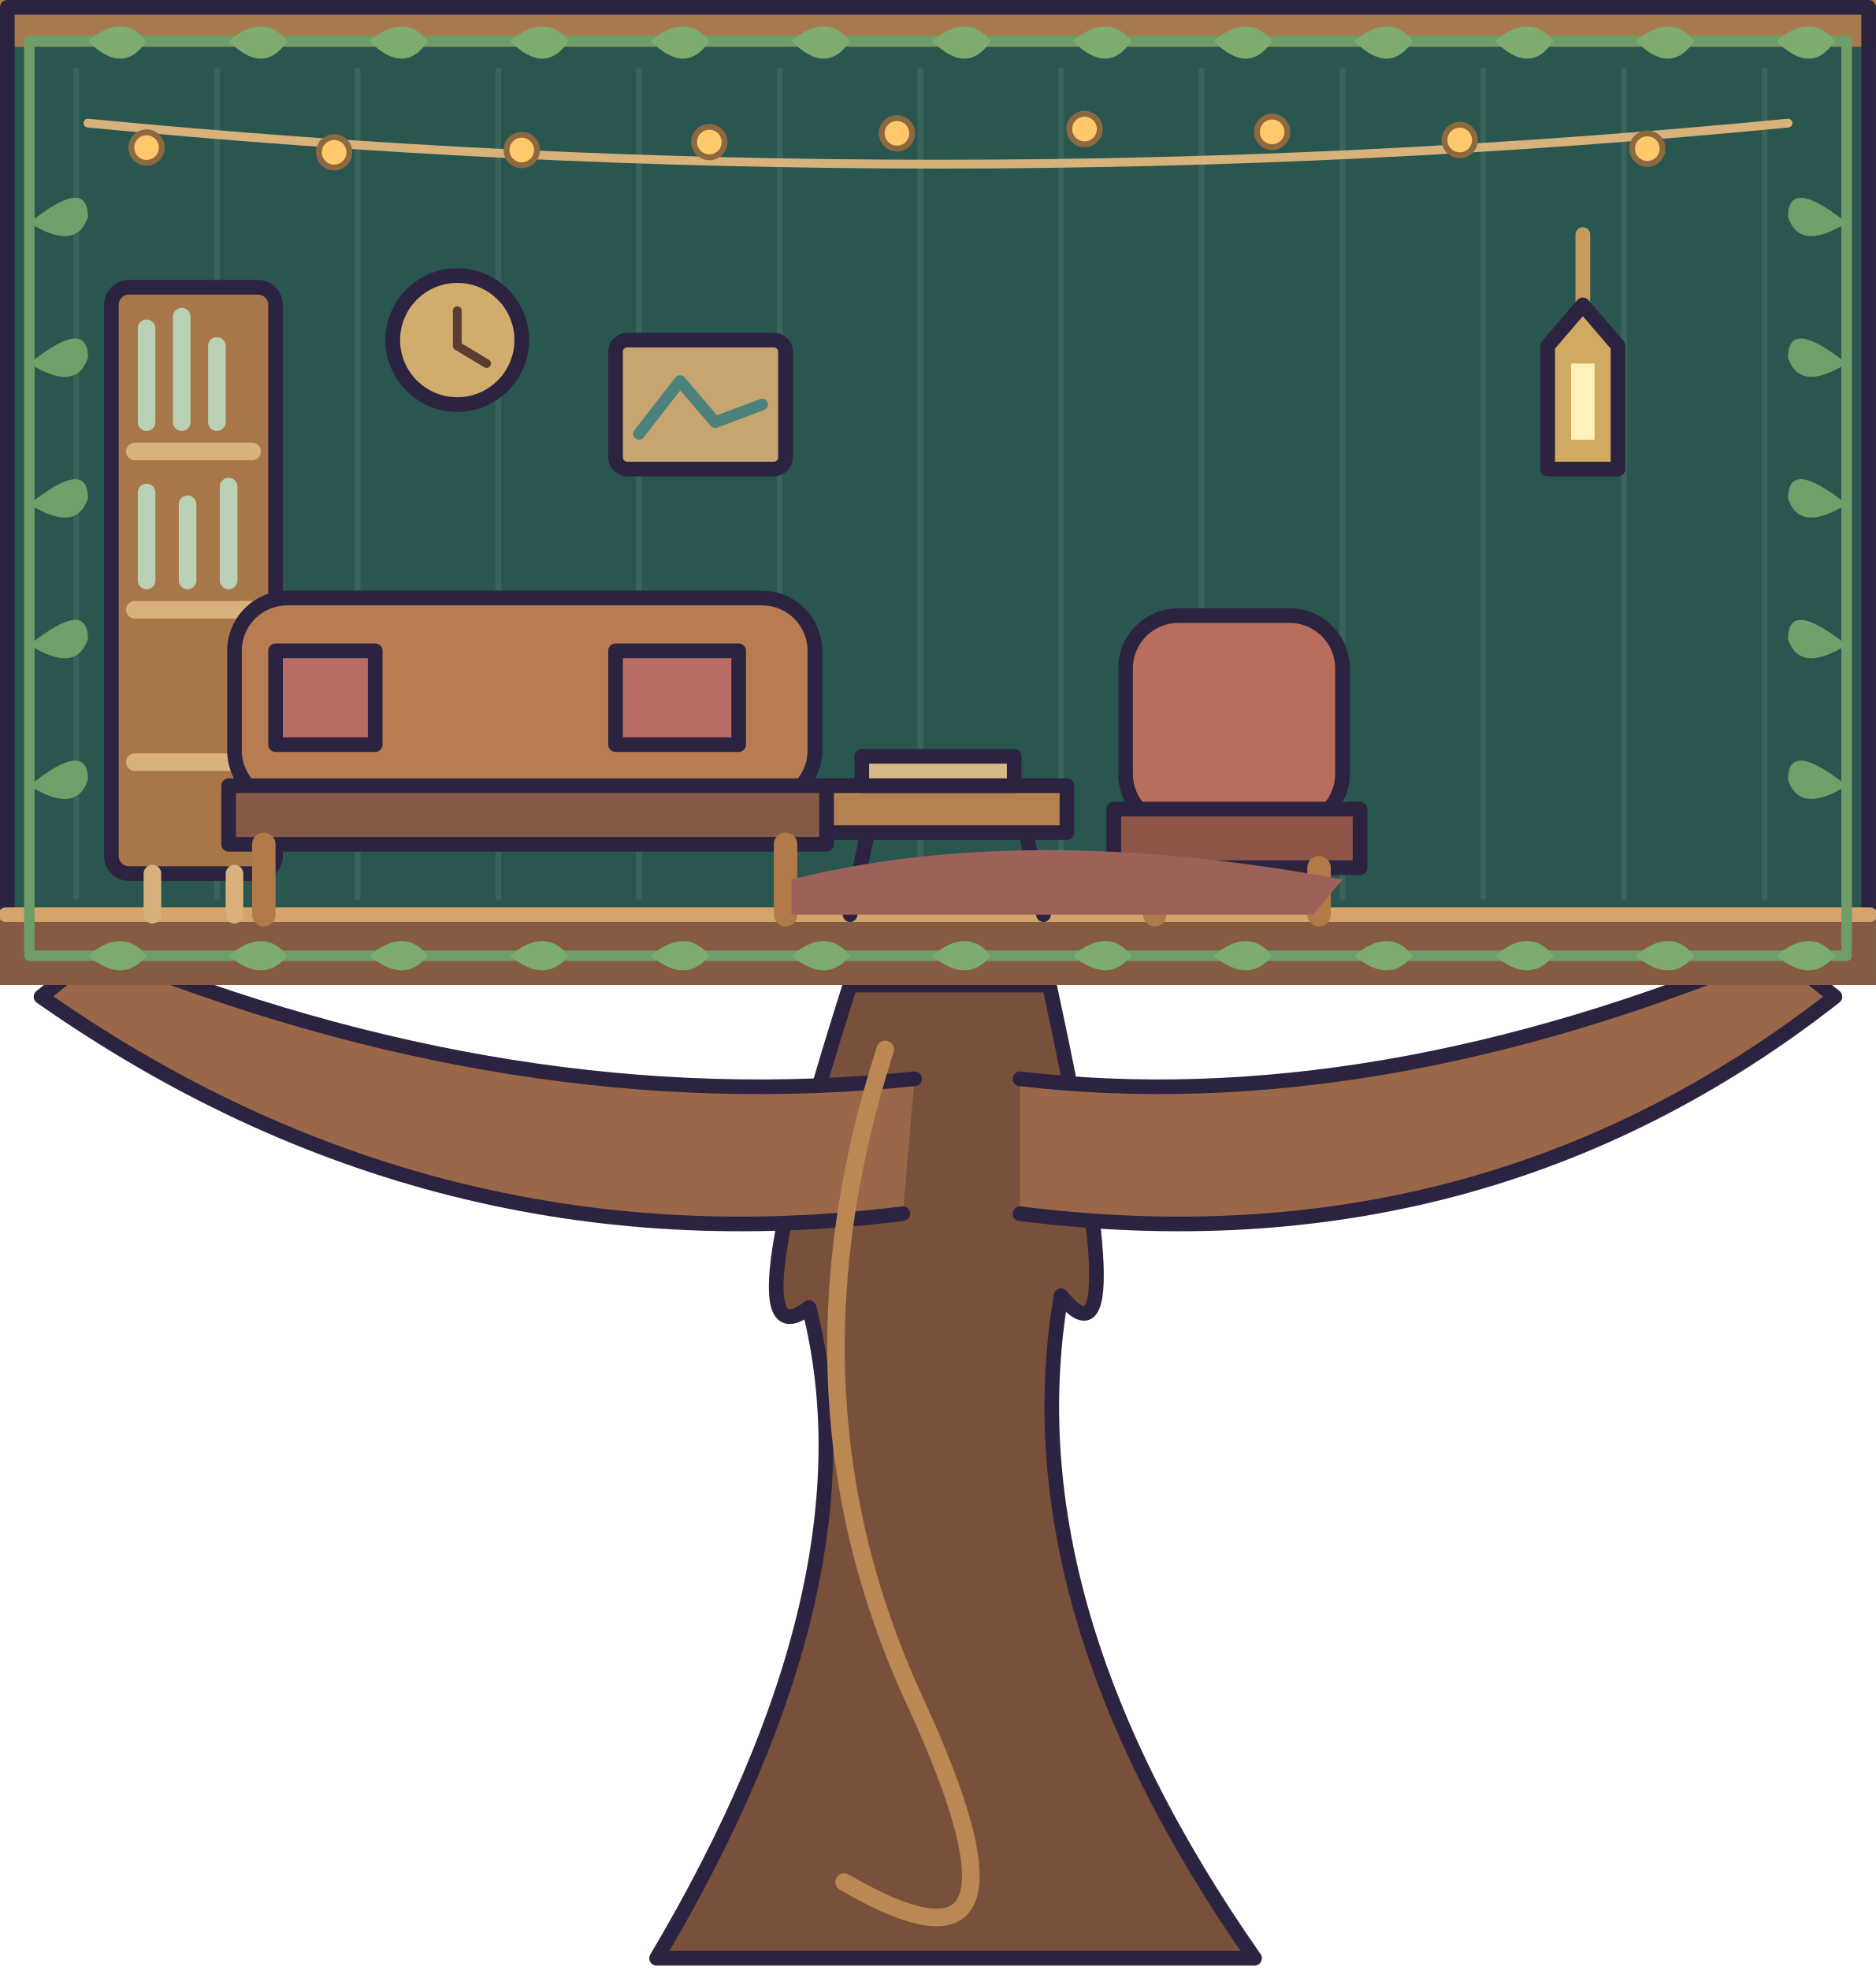
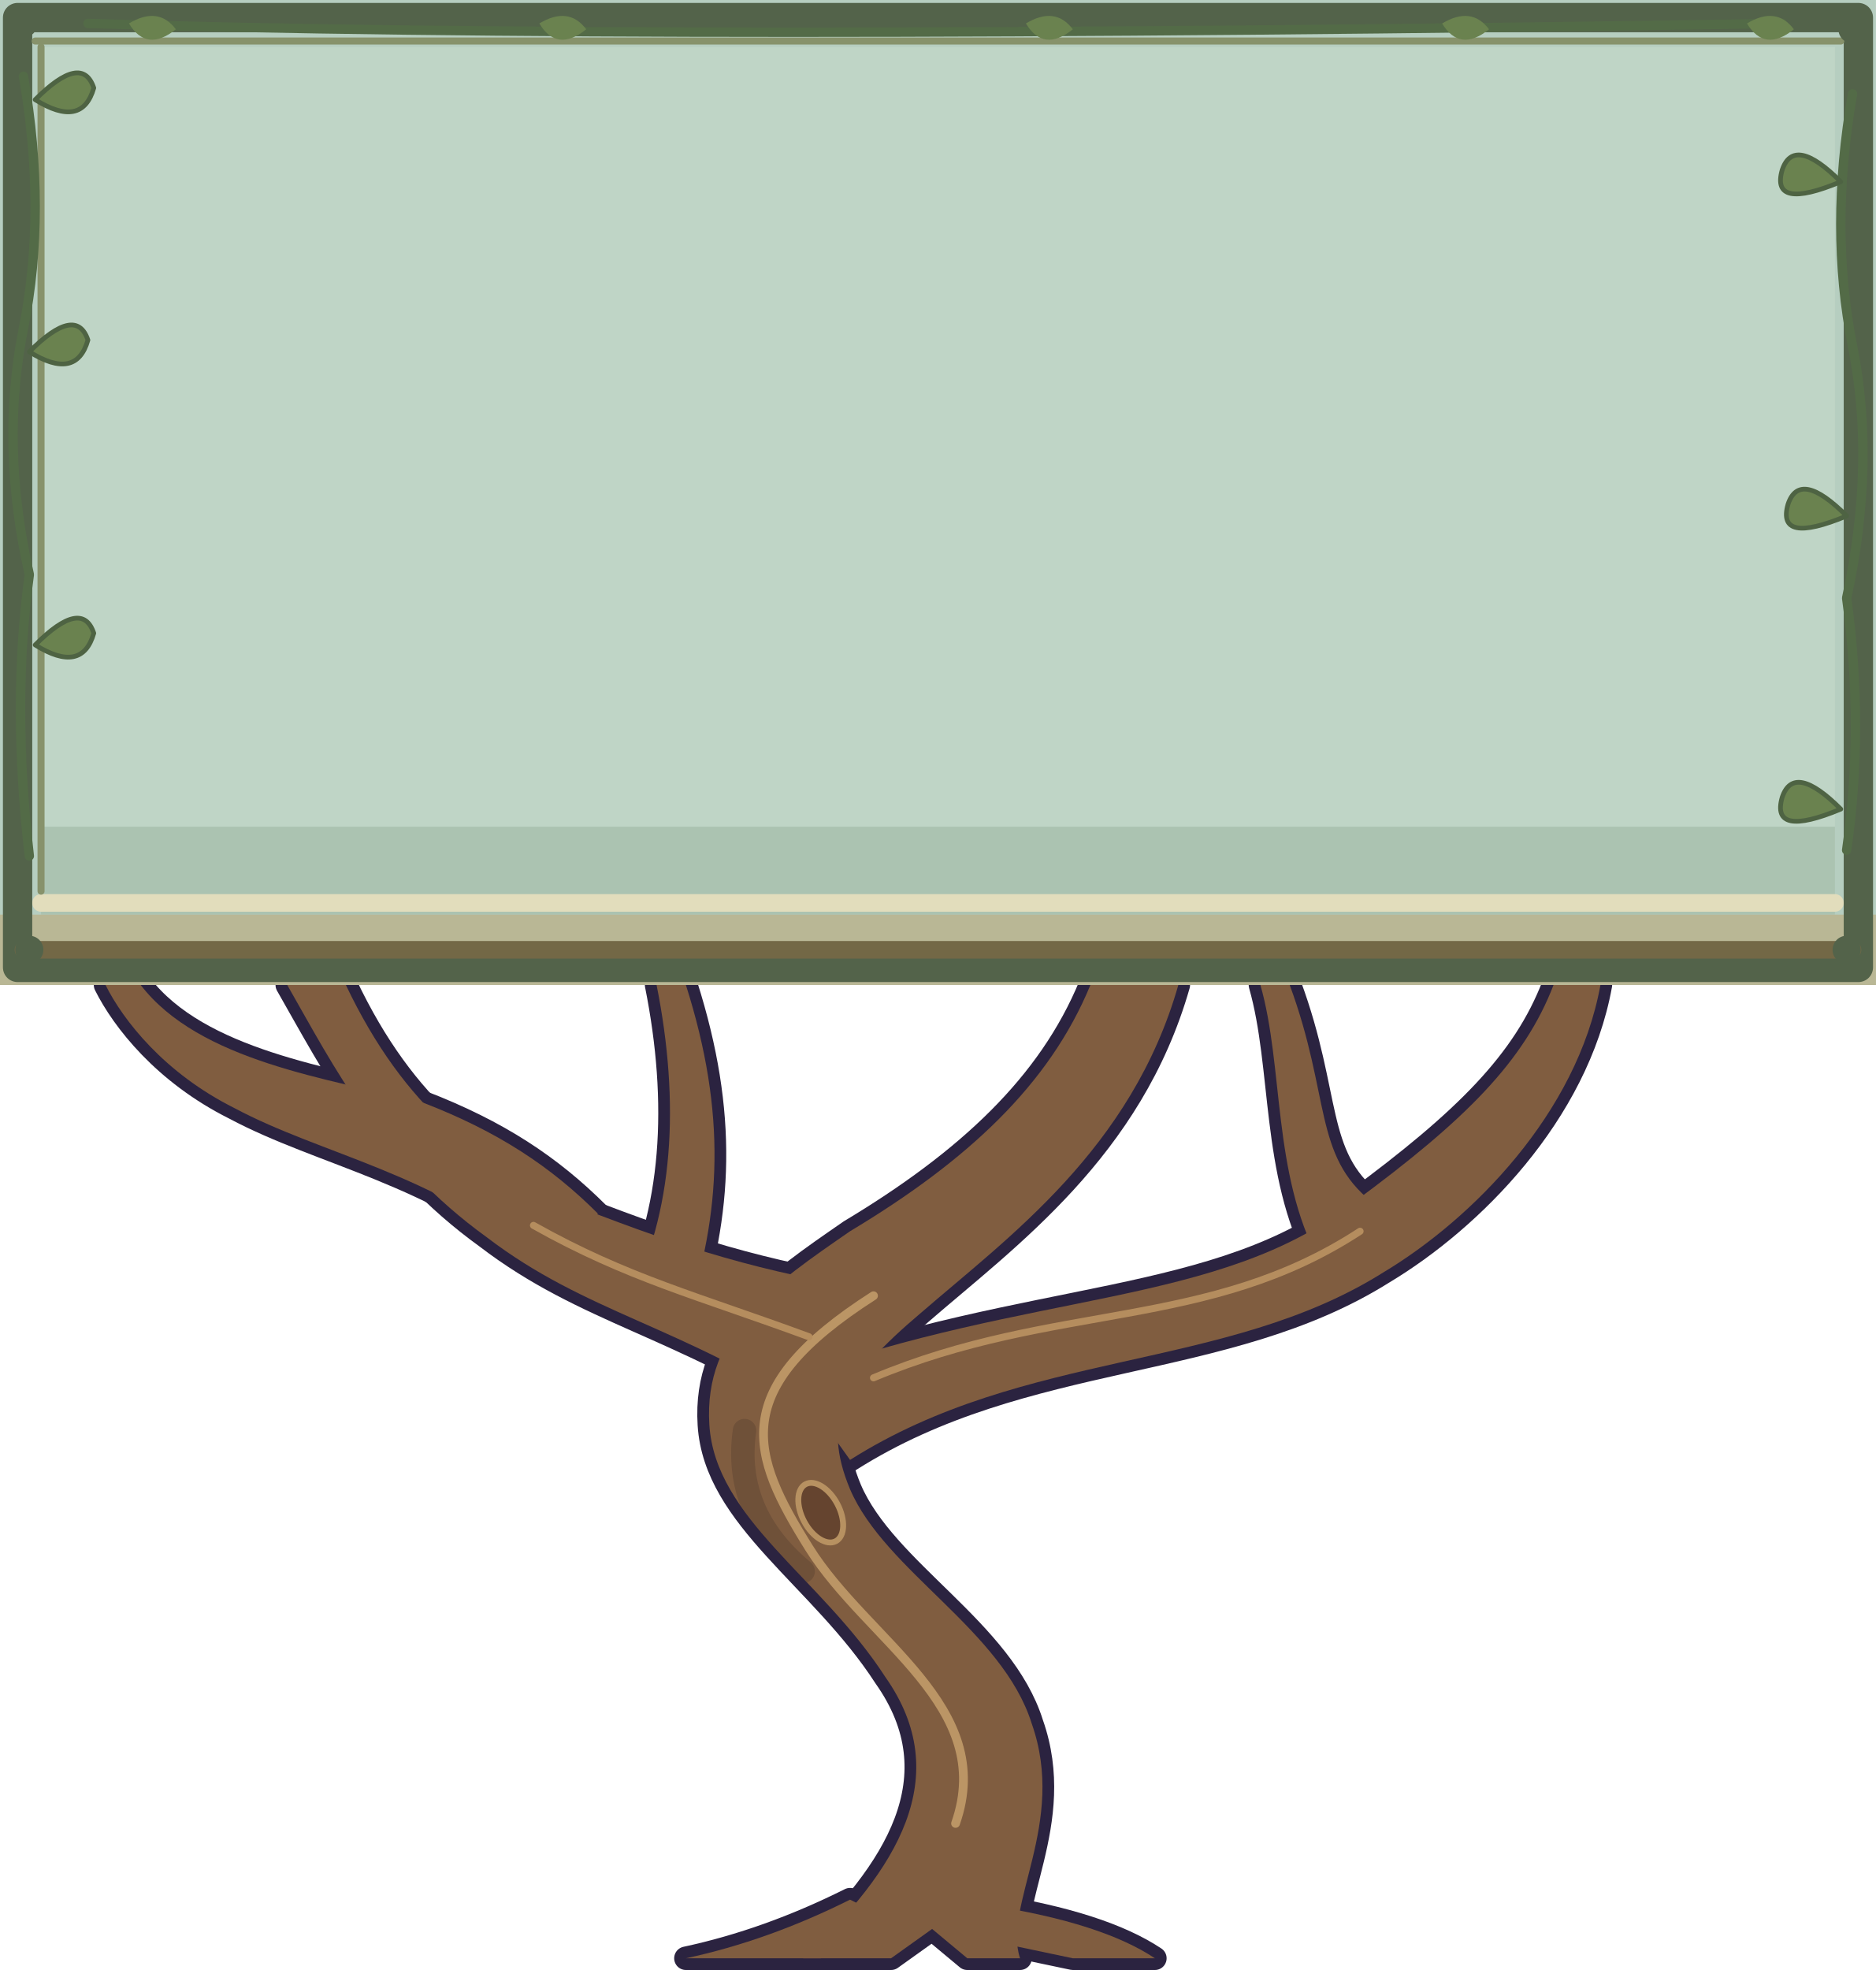
<svg xmlns="http://www.w3.org/2000/svg" width="320" height="336" viewBox="0 0 320 336">
-   <g stroke="#2b2340" stroke-width="2.5" stroke-linecap="round" stroke-linejoin="round">
-     <path d="M112 334Q150 270 138 223Q124 234 145 168h34Q194 237 181 221Q172 274 214 334Z" fill="#79503b" />
-     <path d="M154 207Q74 217 7 170l10-8q71 29 139 22m18 23q79 10 139-37l-10-8q-69 29-129 22" fill="#9a6848" />
-     <path d="M151 179q-19 59 5 111t-12 31" stroke="#bb8854" stroke-width="3" fill="none" />
+   <g stroke-linecap="round" stroke-linejoin="round">
+     <defs>
+       <clipPath id="wood_surface">
+         <path d="M137 334C153 319 163 303 151 286C140 269 122 259 121 243C120 227 132 219 145 210C165 198 179 185 186 168H201C193 196 172 211 157 224C144 235 140 242 145 254C151 268 171 278 176 294C182 311 171 325 174 334L165 334 159 329 152 334Z" />
+         <path d="M139 241C116 226 100 224 83 211C65 198 57 182 49 168H59C69 189 82 199 99 206C117 213 130 217 149 220Z" />
+         <path d="M92 215C74 200 55 197 40 189C28 183 21 174 18 168H24C34 181 56 184 72 188C85 193 94 199 102 207Z" />
+         <path d="M107 222C115 207 116 188 112 168H117C124 190 123 207 117 225Z" />
+         <path d="M135 235C176 220 208 223 231 205C250 191 260 181 265 168H273C269 190 251 208 236 217C209 234 175 230 145 249Z" />
+         <path d="M225 215C217 200 219 182 215 168H220C227 187 224 197 234 205Z" />
+         <path d="M145 324Q131 331 117 334H140L155 329Z" />
+         <path d="M169 325Q188 328 197 334H183L164 330Z" />
+       </clipPath>
+     </defs>
+     <g fill="#805d40" stroke="#2b2340" stroke-width="4">
+       <path d="M137 334C153 319 163 303 151 286C140 269 122 259 121 243C120 227 132 219 145 210C165 198 179 185 186 168H201C193 196 172 211 157 224C144 235 140 242 145 254C151 268 171 278 176 294C182 311 171 325 174 334L165 334 159 329 152 334Z" />
+       <path d="M139 241C116 226 100 224 83 211C65 198 57 182 49 168H59C69 189 82 199 99 206C117 213 130 217 149 220Z" />
+       <path d="M92 215C74 200 55 197 40 189C28 183 21 174 18 168H24C34 181 56 184 72 188C85 193 94 199 102 207Z" />
+       <path d="M107 222C115 207 116 188 112 168H117C124 190 123 207 117 225Z" />
+       <path d="M135 235C176 220 208 223 231 205C250 191 260 181 265 168H273C269 190 251 208 236 217C209 234 175 230 145 249Z" />
+       <path d="M225 215C217 200 219 182 215 168H220C227 187 224 197 234 205Z" />
+       <path d="M145 324Q131 331 117 334H140L155 329Z" />
+       <path d="M169 325Q188 328 197 334H183L164 330Z" />
+     </g>
+     <g fill="#805d40" stroke="none">
+       <path d="M137 334C153 319 163 303 151 286C140 269 122 259 121 243C120 227 132 219 145 210C165 198 179 185 186 168H201C193 196 172 211 157 224C144 235 140 242 145 254C151 268 171 278 176 294C182 311 171 325 174 334L165 334 159 329 152 334Z" />
+       <path d="M139 241C116 226 100 224 83 211C65 198 57 182 49 168H59C69 189 82 199 99 206C117 213 130 217 149 220Z" />
+       <path d="M92 215C74 200 55 197 40 189C28 183 21 174 18 168H24C34 181 56 184 72 188C85 193 94 199 102 207Z" />
+       <path d="M107 222C115 207 116 188 112 168H117C124 190 123 207 117 225Z" />
+       <path d="M135 235C176 220 208 223 231 205C250 191 260 181 265 168H273C269 190 251 208 236 217C209 234 175 230 145 249Z" />
+       <path d="M225 215C217 200 219 182 215 168H220C227 187 224 197 234 205Z" />
+       <path d="M145 324Q131 331 117 334H140L155 329Z" />
+       <path d="M169 325Q188 328 197 334H183L164 330Z" />
+     </g>
+     <g clip-path="url(#wood_surface)">
+       <path d="M149 221C124 237 128 248 138 264S170 291 163 311" stroke="#bb9565" stroke-width="1.5" fill="none" />
+       <path d="M138 228C119 221 107 218 91 209M149 235C180 222 206 227 232 210" stroke="#b58d5e" stroke-width="1.2" fill="none" />
+       <path d="M127 244q-2 14 10 24" stroke="#51382c" stroke-width="4" opacity=".35" fill="none" />
+       <ellipse cx="140" cy="258" rx="3.2" ry="5.5" transform="rotate(-28 140 258)" fill="#65442f" stroke="#b79161" stroke-width="1" />
+     </g>
  </g>
  <g stroke="#2b2340" stroke-width="2.5" stroke-linecap="round" stroke-linejoin="round">
-     <path d="M0 0h320v168H0Z" fill="#29564f" stroke="none" />
-     <path d="M0 0h320v8H0Z" fill="#a77a4d" stroke="none" />
-     <path d="M1.25 1.25h317.5v165.5H1.25Z" fill="none" />
-     <path d="M0 156h320v12H0Z" fill="#855c42" stroke="none" />
-     <path d="M1 156h318" stroke="#d4a46a" fill="none" />
-     <path d="M13 12v141" stroke="#97af97" opacity=".15" stroke-width="1" fill="none" />
-     <path d="M37 12v141" stroke="#97af97" opacity=".15" stroke-width="1" fill="none" />
-     <path d="M61 12v141" stroke="#97af97" opacity=".15" stroke-width="1" fill="none" />
-     <path d="M85 12v141" stroke="#97af97" opacity=".15" stroke-width="1" fill="none" />
-     <path d="M109 12v141" stroke="#97af97" opacity=".15" stroke-width="1" fill="none" />
-     <path d="M133 12v141" stroke="#97af97" opacity=".15" stroke-width="1" fill="none" />
-     <path d="M157 12v141" stroke="#97af97" opacity=".15" stroke-width="1" fill="none" />
-     <path d="M181 12v141" stroke="#97af97" opacity=".15" stroke-width="1" fill="none" />
-     <path d="M205 12v141" stroke="#97af97" opacity=".15" stroke-width="1" fill="none" />
-     <path d="M229 12v141" stroke="#97af97" opacity=".15" stroke-width="1" fill="none" />
-     <path d="M253 12v141" stroke="#97af97" opacity=".15" stroke-width="1" fill="none" />
-     <path d="M277 12v141" stroke="#97af97" opacity=".15" stroke-width="1" fill="none" />
-     <path d="M301 12v141" stroke="#97af97" opacity=".15" stroke-width="1" fill="none" />
-     <rect x="19" y="49" width="28" height="100" rx="3" fill="#a77749" />
-     <path d="M23 77h20m-20 27h20m-20 26h20m-17 19v7m14-7v7" fill="none" stroke="#d9b17c" stroke-width="3" />
-     <path d="M25 56v16m6-18v18m6-13v13m-12 12v15m7-13v13m7-16v16" stroke="#b9d1b5" stroke-width="3" fill="none" />
-     <circle cx="78" cy="58" r="11" fill="#d2ac6c" />
-     <path d="M78 53v6l5 3" stroke="#5a3c31" fill="none" stroke-width="1.5" />
-     <rect x="105" y="58" width="29" height="22" rx="2" fill="#c7a570" />
-     <path d="m109 74 7-9 6 7 8-3" stroke="#4c827b" fill="none" stroke-width="2" />
-     <rect x="40" y="102" width="99" height="35" rx="9" fill="#b77c52" />
-     <path d="M39 134h102v10H39Z" fill="#855a46" />
-     <path d="M45 144v12m89-12v12" stroke="#b27a49" stroke-width="4" fill="none" />
-     <path d="M47 111h17v16H47Zm58 0h21v16h-21Z" fill="#b86c63" />
-     <rect x="192" y="105" width="37" height="36" rx="9" fill="#b96d5c" />
-     <path d="M190 138h42v10h-42Z" fill="#8c5548" />
-     <path d="M197 148v8m28-8v8" stroke="#b27a49" stroke-width="4" fill="none" />
-     <path d="M141 134h41v8h-41Zm7 8-3 14m30-14 3 14" fill="#b48250" />
-     <path d="M147 129h26v5h-26Z" fill="#d6b989" />
-     <path d="M135 150q40-10 94 0l-5 6h-89Z" fill="#9c6259" stroke="none" />
-     <path d="M270 40v29" stroke="#c79c5a" fill="none" />
-     <path d="m264 59 6-7 6 7v21h-12Z" fill="#d1aa61" />
-     <path d="M268 62h4v13h-4Z" fill="#fff1b8" stroke="none" />
-     <path d="M15 21q145.0 14 290 0" stroke="#d8b17b" stroke-width="1.5" fill="none" />
-     <circle cx="25" cy="25.17" r="2.6" fill="#ffc96b" stroke="#8e683f" stroke-width="1" />
-     <circle cx="57" cy="25.98" r="2.6" fill="#ffc96b" stroke="#8e683f" stroke-width="1" />
-     <circle cx="89" cy="25.59" r="2.6" fill="#ffc96b" stroke="#8e683f" stroke-width="1" />
-     <circle cx="121" cy="24.23" r="2.6" fill="#ffc96b" stroke="#8e683f" stroke-width="1" />
-     <circle cx="153" cy="22.74" r="2.6" fill="#ffc96b" stroke="#8e683f" stroke-width="1" />
-     <circle cx="185" cy="22.01" r="2.6" fill="#ffc96b" stroke="#8e683f" stroke-width="1" />
-     <circle cx="217" cy="22.49" r="2.6" fill="#ffc96b" stroke="#8e683f" stroke-width="1" />
-     <circle cx="249" cy="23.88" r="2.6" fill="#ffc96b" stroke="#8e683f" stroke-width="1" />
-     <circle cx="281" cy="25.35" r="2.6" fill="#ffc96b" stroke="#8e683f" stroke-width="1" />
-     <path d="M5 7h310M5 7v155m310-155v155M5 163h310" stroke="#6e9d69" fill="none" stroke-width="1.8" />
-     <path d="M15 7q6-5 10 0-4 6-10 0Zm0 156q6-5 10 0-4 5-10 0Z" fill="#7eab6e" stroke="none" />
-     <path d="M39 7q6-5 10 0-4 6-10 0Zm0 156q6-5 10 0-4 5-10 0Z" fill="#7eab6e" stroke="none" />
-     <path d="M63 7q6-5 10 0-4 6-10 0Zm0 156q6-5 10 0-4 5-10 0Z" fill="#7eab6e" stroke="none" />
-     <path d="M87 7q6-5 10 0-4 6-10 0Zm0 156q6-5 10 0-4 5-10 0Z" fill="#7eab6e" stroke="none" />
-     <path d="M111 7q6-5 10 0-4 6-10 0Zm0 156q6-5 10 0-4 5-10 0Z" fill="#7eab6e" stroke="none" />
-     <path d="M135 7q6-5 10 0-4 6-10 0Zm0 156q6-5 10 0-4 5-10 0Z" fill="#7eab6e" stroke="none" />
-     <path d="M159 7q6-5 10 0-4 6-10 0Zm0 156q6-5 10 0-4 5-10 0Z" fill="#7eab6e" stroke="none" />
-     <path d="M183 7q6-5 10 0-4 6-10 0Zm0 156q6-5 10 0-4 5-10 0Z" fill="#7eab6e" stroke="none" />
-     <path d="M207 7q6-5 10 0-4 6-10 0Zm0 156q6-5 10 0-4 5-10 0Z" fill="#7eab6e" stroke="none" />
-     <path d="M231 7q6-5 10 0-4 6-10 0Zm0 156q6-5 10 0-4 5-10 0Z" fill="#7eab6e" stroke="none" />
-     <path d="M255 7q6-5 10 0-4 6-10 0Zm0 156q6-5 10 0-4 5-10 0Z" fill="#7eab6e" stroke="none" />
-     <path d="M279 7q6-5 10 0-4 6-10 0Zm0 156q6-5 10 0-4 5-10 0Z" fill="#7eab6e" stroke="none" />
-     <path d="M303 7q6-5 10 0-4 6-10 0Zm0 156q6-5 10 0-4 5-10 0Z" fill="#7eab6e" stroke="none" />
-     <path d="M5 38q10-8 10-1-2 6-10 1Zm310 0q-10-8-10-1 2 6 10 1Z" fill="#6ca26a" stroke="none" />
-     <path d="M5 62q10-8 10-1-2 6-10 1Zm310 0q-10-8-10-1 2 6 10 1Z" fill="#6ca26a" stroke="none" />
-     <path d="M5 86q10-8 10-1-2 6-10 1Zm310 0q-10-8-10-1 2 6 10 1Z" fill="#6ca26a" stroke="none" />
-     <path d="M5 110q10-8 10-1-2 6-10 1Zm310 0q-10-8-10-1 2 6 10 1Z" fill="#6ca26a" stroke="none" />
-     <path d="M5 134q10-8 10-1-2 6-10 1Zm310 0q-10-8-10-1 2 6 10 1Z" fill="#6ca26a" stroke="none" />
+     <path d="M0 0h320v168H0Z" fill="#b6cec0" stroke="none" />
+     <path d="M7 8h306v139H7Z" fill="#bfd5c6" stroke="none" />
+     <path d="M7 141h306v15H7Z" fill="#abc3b1" stroke="none" />
+     <path d="M0 156h320v12H0Z" fill="#b9b795" stroke="none" />
+     <path d="M7 154h306" fill="none" stroke="#e2ddbc" stroke-width="3" />
+     <path d="M3 3h314v162H3Z" fill="none" stroke="#53634a" stroke-width="5" />
+     <path d="M6 7h308M7 8v144" stroke="#87926b" stroke-width="1.2" fill="none" />
+     <path d="M4 162h312" stroke="#736846" stroke-width="3" fill="none" />
+     <path d="M4 13q4 23 0 43t1 42q-3 22 0 48M316 16q-4 23 0 43t-1 43q3 22 0 43M15 4q96.0 3 289 0" stroke="#536b47" stroke-width="1.6" fill="none" />
+     <path d="M6 17q8-8 10-2-2 7 -10 2Z" fill="#6a824f" stroke="#4e6343" stroke-width=".8" />
+     <path d="M5 60q8-8 10-2-2 7 -10 2Z" fill="#6a824f" stroke="#4e6343" stroke-width=".8" />
+     <path d="M6 110q8-8 10-2-2 7 -10 2Z" fill="#6a824f" stroke="#4e6343" stroke-width=".8" />
+     <path d="M314 31q-8-8 -10-2-2 7 10 2Z" fill="#6a824f" stroke="#4e6343" stroke-width=".8" />
+     <path d="M315 88q-8-8 -10-2-2 7 10 2Z" fill="#6a824f" stroke="#4e6343" stroke-width=".8" />
+     <path d="M314 138q-8-8 -10-2-2 7 10 2Z" fill="#6a824f" stroke="#4e6343" stroke-width=".8" />
+     <path d="M22 4q5-3 8 1-5 4-8-1Z" fill="#6a824f" stroke="none" />
+     <path d="M92 4q5-3 8 1-5 4-8-1Z" fill="#6a824f" stroke="none" />
+     <path d="M175 4q5-3 8 1-5 4-8-1Z" fill="#6a824f" stroke="none" />
+     <path d="M246 4q5-3 8 1-5 4-8-1Z" fill="#6a824f" stroke="none" />
+     <path d="M298 4q5-3 8 1-5 4-8-1Z" fill="#6a824f" stroke="none" />
+     <circle cx="4" cy="4" r="2.4" fill="#53634a" stroke="none" />
+     <circle cx="316" cy="5" r="2.4" fill="#53634a" stroke="none" />
+     <circle cx="5" cy="162" r="2.4" fill="#53634a" stroke="none" />
+     <circle cx="315" cy="162" r="2.4" fill="#53634a" stroke="none" />
  </g>
</svg>
